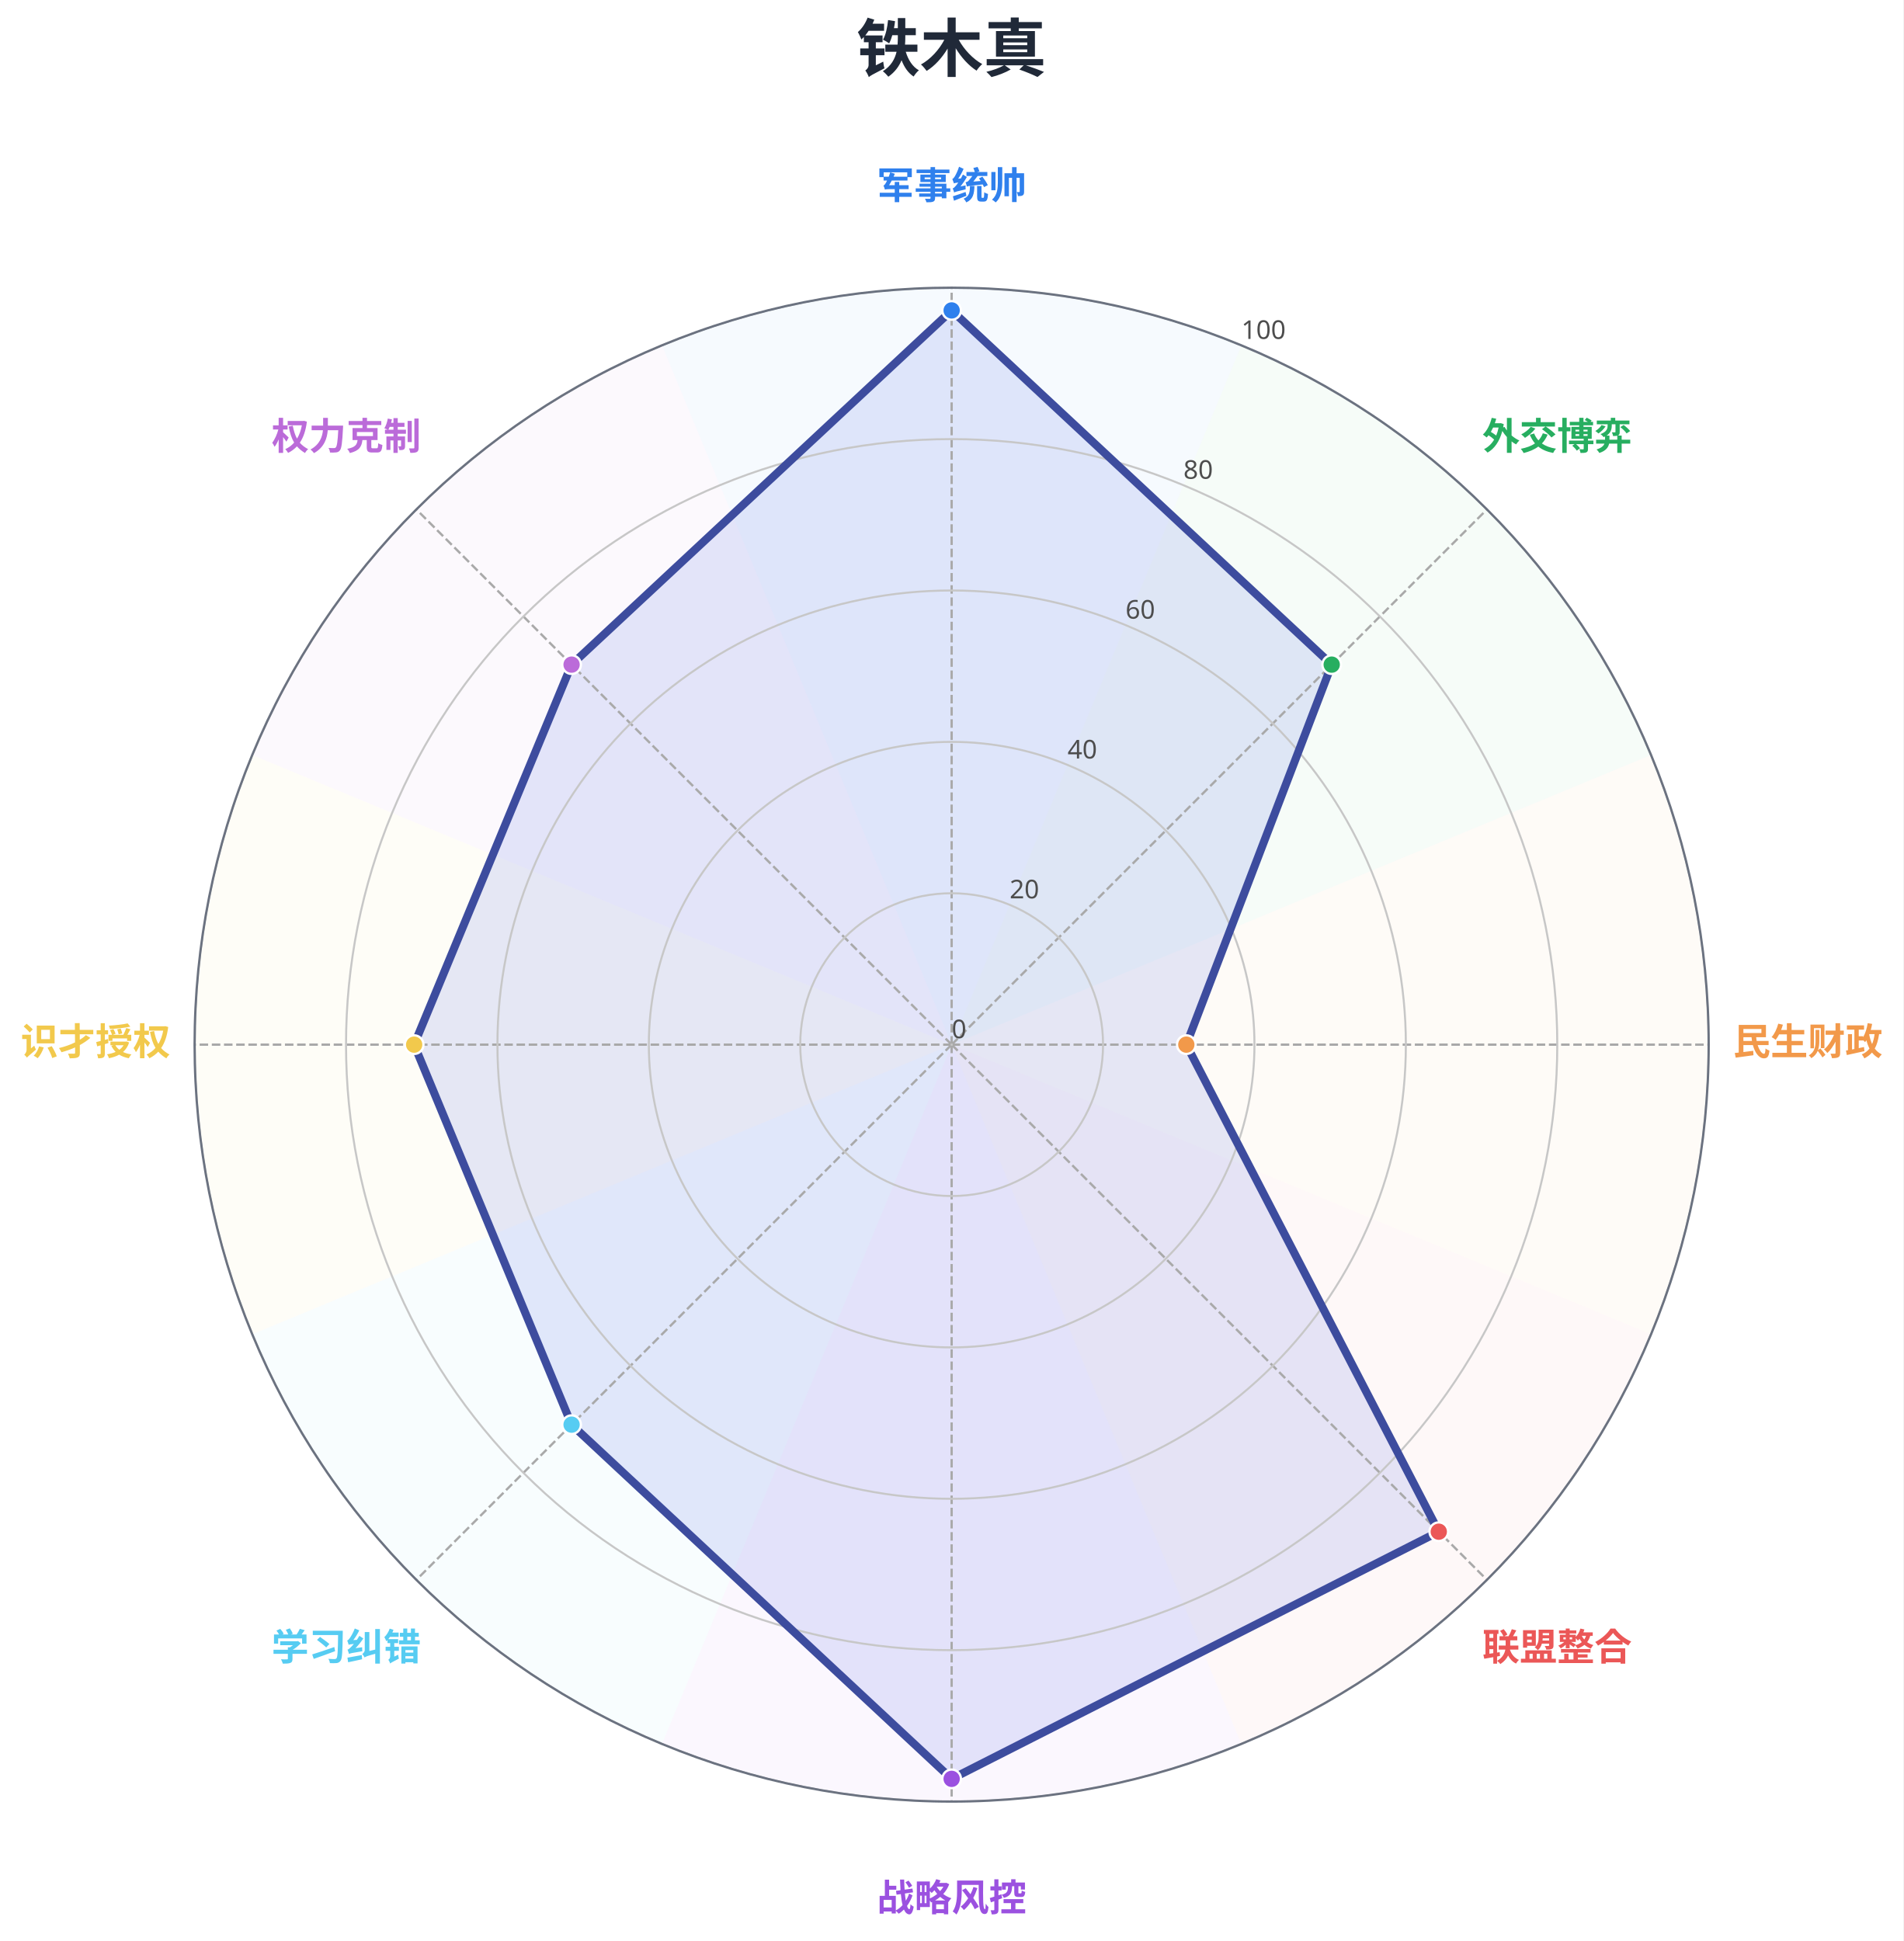
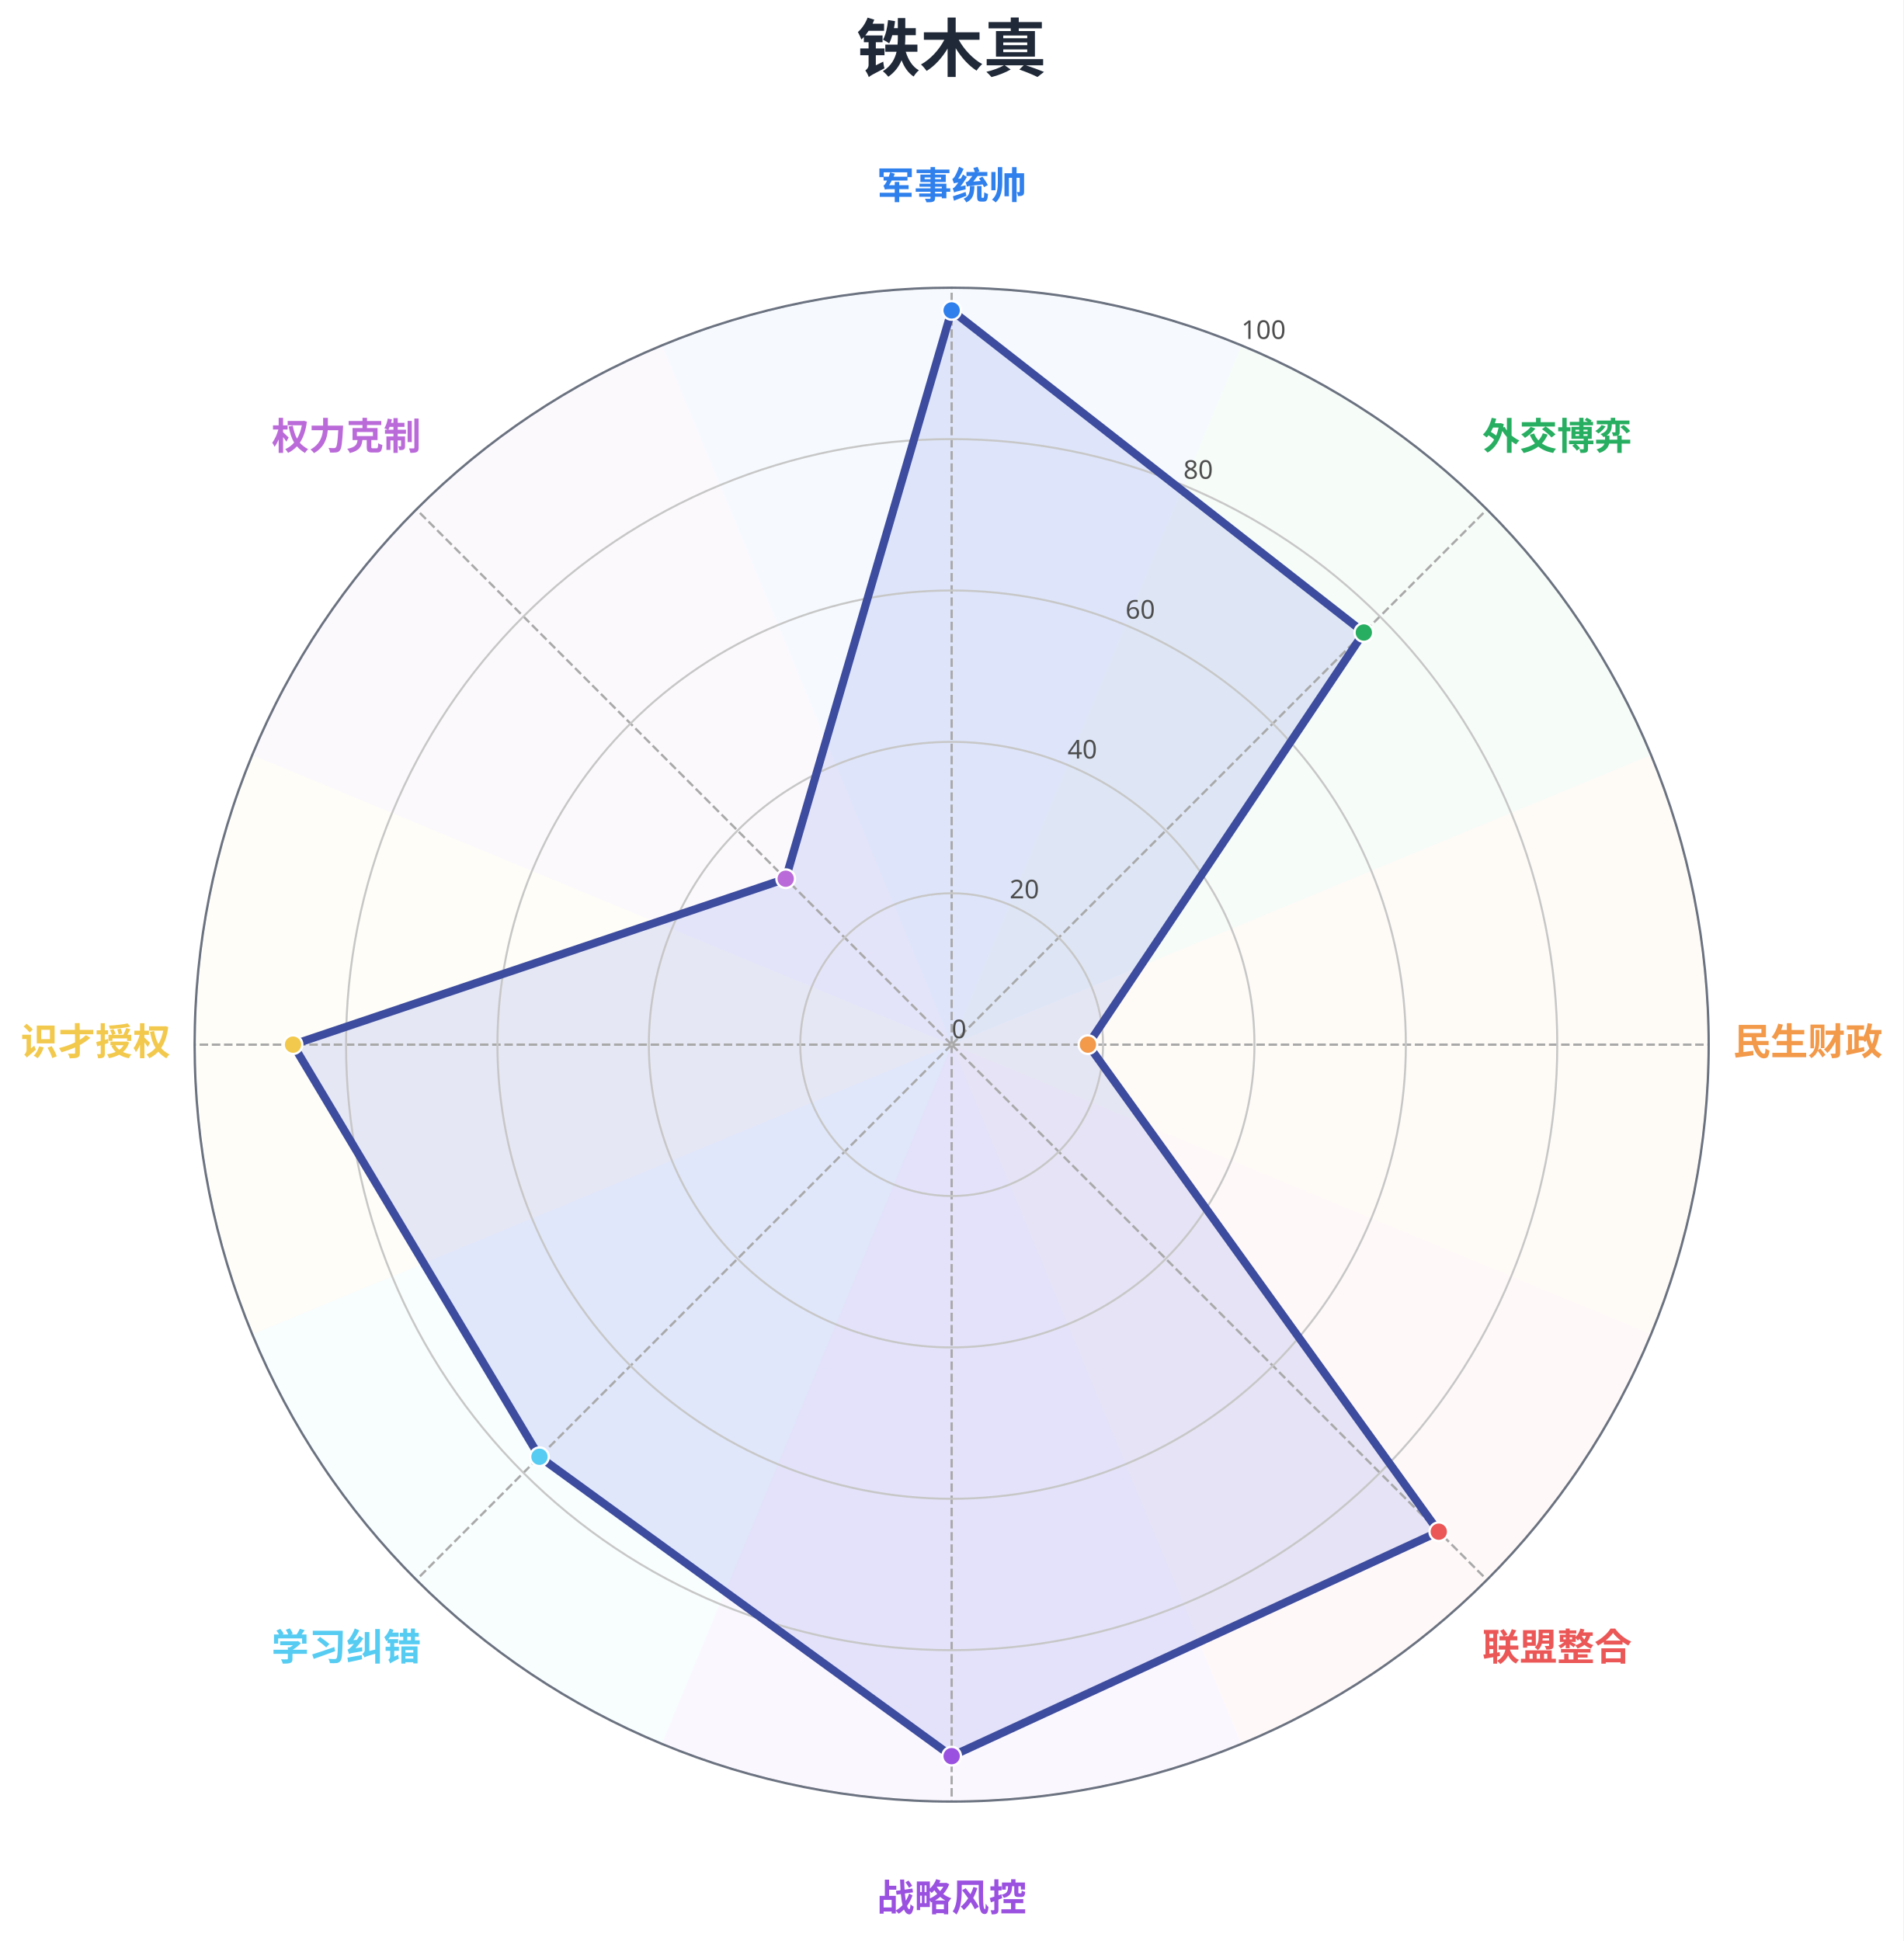
<svg xmlns="http://www.w3.org/2000/svg" xmlns:xlink="http://www.w3.org/1999/xlink" width="662.08pt" height="675.29pt" viewBox="0 0 662.08 675.29" version="1.1">
  <defs>
    <style type="text/css">*{stroke-linejoin: round; stroke-linecap: butt}</style>
  </defs>
  <g id="figure_1">
    <g id="patch_1">
      <path d="M 0 675.29 L 662.08 675.29 L 662.08 -0 L 0 -0 z " style="fill: #ffffff" />
    </g>
    <g id="axes_1">
      <g id="patch_2">
        <path d="M 594.38 363.438 C 594.38 328.857 587.568 294.611 574.334 262.662 C 561.101 230.713 541.702 201.681 517.25 177.229 C 492.797 152.776 463.765 133.377 431.816 120.144 C 399.867 106.91 365.621 100.098 331.04 100.098 C 296.459 100.098 262.213 106.91 230.264 120.144 C 198.315 133.377 169.283 152.776 144.831 177.229 C 120.378 201.681 100.979 230.713 87.746 262.662 C 74.512 294.611 67.7 328.857 67.7 363.438 C 67.7 398.02 74.512 432.265 87.746 464.214 C 100.979 496.163 120.378 525.195 144.831 549.648 C 169.283 574.1 198.315 593.499 230.264 606.732 C 262.213 619.966 296.459 626.778 331.04 626.778 C 365.621 626.778 399.867 619.966 431.816 606.732 C 463.765 593.499 492.797 574.1 517.25 549.648 C 541.702 525.195 561.101 496.163 574.334 464.214 C 587.568 432.265 594.38 398.02 594.38 363.438 M 331.04 363.438 C 331.04 363.438 331.04 363.438 331.04 363.438 C 331.04 363.438 331.04 363.438 331.04 363.438 C 331.04 363.438 331.04 363.438 331.04 363.438 C 331.04 363.438 331.04 363.438 331.04 363.438 C 331.04 363.438 331.04 363.438 331.04 363.438 C 331.04 363.438 331.04 363.438 331.04 363.438 C 331.04 363.438 331.04 363.438 331.04 363.438 C 331.04 363.438 331.04 363.438 331.04 363.438 C 331.04 363.438 331.04 363.438 331.04 363.438 C 331.04 363.438 331.04 363.438 331.04 363.438 C 331.04 363.438 331.04 363.438 331.04 363.438 C 331.04 363.438 331.04 363.438 331.04 363.438 C 331.04 363.438 331.04 363.438 331.04 363.438 C 331.04 363.438 331.04 363.438 331.04 363.438 C 331.04 363.438 331.04 363.438 331.04 363.438 C 331.04 363.438 331.04 363.438 331.04 363.438 z " style="fill: #ffffff" />
      </g>
      <g id="patch_3">
-         <path d="M 331.04 363.438 C 331.04 363.438 331.04 363.438 331.04 363.438 C 331.04 363.438 331.04 363.438 331.04 363.438 L 431.816 120.144 C 399.867 106.91 365.621 100.098 331.04 100.098 C 296.459 100.098 262.213 106.91 230.264 120.144 z " clip-path="url(#pd6e183de80)" style="fill: #2f80ed; opacity: 0.045" />
+         <path d="M 331.04 363.438 C 331.04 363.438 331.04 363.438 331.04 363.438 C 331.04 363.438 331.04 363.438 331.04 363.438 L 431.816 120.144 C 399.867 106.91 365.621 100.098 331.04 100.098 C 296.459 100.098 262.213 106.91 230.264 120.144 z " clip-path="url(#p77a7018067)" style="fill: #2f80ed; opacity: 0.045" />
      </g>
      <g id="patch_4">
-         <path d="M 331.04 363.438 C 331.04 363.438 331.04 363.438 331.04 363.438 C 331.04 363.438 331.04 363.438 331.04 363.438 L 574.334 262.662 C 561.101 230.713 541.702 201.681 517.25 177.229 C 492.797 152.776 463.765 133.377 431.816 120.144 z " clip-path="url(#pd6e183de80)" style="fill: #27ae60; opacity: 0.045" />
+         <path d="M 331.04 363.438 C 331.04 363.438 331.04 363.438 331.04 363.438 C 331.04 363.438 331.04 363.438 331.04 363.438 L 574.334 262.662 C 561.101 230.713 541.702 201.681 517.25 177.229 C 492.797 152.776 463.765 133.377 431.816 120.144 z " clip-path="url(#p77a7018067)" style="fill: #27ae60; opacity: 0.045" />
      </g>
      <g id="patch_5">
-         <path d="M 331.04 363.438 C 331.04 363.438 331.04 363.438 331.04 363.438 C 331.04 363.438 331.04 363.438 331.04 363.438 L 574.334 464.214 C 587.568 432.265 594.38 398.02 594.38 363.438 C 594.38 328.857 587.568 294.611 574.334 262.662 z " clip-path="url(#pd6e183de80)" style="fill: #f2994a; opacity: 0.045" />
+         <path d="M 331.04 363.438 C 331.04 363.438 331.04 363.438 331.04 363.438 C 331.04 363.438 331.04 363.438 331.04 363.438 L 574.334 464.214 C 587.568 432.265 594.38 398.02 594.38 363.438 C 594.38 328.857 587.568 294.611 574.334 262.662 z " clip-path="url(#p77a7018067)" style="fill: #f2994a; opacity: 0.045" />
      </g>
      <g id="patch_6">
-         <path d="M 331.04 363.438 C 331.04 363.438 331.04 363.438 331.04 363.438 C 331.04 363.438 331.04 363.438 331.04 363.438 L 431.816 606.732 C 463.765 593.499 492.797 574.1 517.25 549.648 C 541.702 525.195 561.101 496.163 574.334 464.214 z " clip-path="url(#pd6e183de80)" style="fill: #eb5757; opacity: 0.045" />
+         <path d="M 331.04 363.438 C 331.04 363.438 331.04 363.438 331.04 363.438 C 331.04 363.438 331.04 363.438 331.04 363.438 L 431.816 606.732 C 463.765 593.499 492.797 574.1 517.25 549.648 C 541.702 525.195 561.101 496.163 574.334 464.214 z " clip-path="url(#p77a7018067)" style="fill: #eb5757; opacity: 0.045" />
      </g>
      <g id="patch_7">
-         <path d="M 331.04 363.438 C 331.04 363.438 331.04 363.438 331.04 363.438 C 331.04 363.438 331.04 363.438 331.04 363.438 L 230.264 606.732 C 262.213 619.966 296.459 626.778 331.04 626.778 C 365.621 626.778 399.867 619.966 431.816 606.732 z " clip-path="url(#pd6e183de80)" style="fill: #9b51e0; opacity: 0.045" />
+         <path d="M 331.04 363.438 C 331.04 363.438 331.04 363.438 331.04 363.438 C 331.04 363.438 331.04 363.438 331.04 363.438 L 230.264 606.732 C 262.213 619.966 296.459 626.778 331.04 626.778 C 365.621 626.778 399.867 619.966 431.816 606.732 z " clip-path="url(#p77a7018067)" style="fill: #9b51e0; opacity: 0.045" />
      </g>
      <g id="patch_8">
-         <path d="M 331.04 363.438 C 331.04 363.438 331.04 363.438 331.04 363.438 C 331.04 363.438 331.04 363.438 331.04 363.438 L 87.746 464.214 C 100.979 496.163 120.378 525.195 144.831 549.648 C 169.283 574.1 198.315 593.499 230.264 606.732 z " clip-path="url(#pd6e183de80)" style="fill: #56ccf2; opacity: 0.045" />
+         <path d="M 331.04 363.438 C 331.04 363.438 331.04 363.438 331.04 363.438 C 331.04 363.438 331.04 363.438 331.04 363.438 L 87.746 464.214 C 100.979 496.163 120.378 525.195 144.831 549.648 C 169.283 574.1 198.315 593.499 230.264 606.732 z " clip-path="url(#p77a7018067)" style="fill: #56ccf2; opacity: 0.045" />
      </g>
      <g id="patch_9">
-         <path d="M 331.04 363.438 C 331.04 363.438 331.04 363.438 331.04 363.438 C 331.04 363.438 331.04 363.438 331.04 363.438 L 87.746 262.662 C 74.512 294.611 67.7 328.857 67.7 363.438 C 67.7 398.02 74.512 432.265 87.746 464.214 z " clip-path="url(#pd6e183de80)" style="fill: #f2c94c; opacity: 0.045" />
+         <path d="M 331.04 363.438 C 331.04 363.438 331.04 363.438 331.04 363.438 C 331.04 363.438 331.04 363.438 331.04 363.438 L 87.746 262.662 C 74.512 294.611 67.7 328.857 67.7 363.438 C 67.7 398.02 74.512 432.265 87.746 464.214 z " clip-path="url(#p77a7018067)" style="fill: #f2c94c; opacity: 0.045" />
      </g>
      <g id="patch_10">
-         <path d="M 331.04 363.438 C 331.04 363.438 331.04 363.438 331.04 363.438 C 331.04 363.438 331.04 363.438 331.04 363.438 L 230.264 120.144 C 198.315 133.377 169.283 152.776 144.831 177.229 C 120.378 201.681 100.979 230.713 87.746 262.662 z " clip-path="url(#pd6e183de80)" style="fill: #bb6bd9; opacity: 0.045" />
+         <path d="M 331.04 363.438 C 331.04 363.438 331.04 363.438 331.04 363.438 C 331.04 363.438 331.04 363.438 331.04 363.438 L 230.264 120.144 C 198.315 133.377 169.283 152.776 144.831 177.229 C 120.378 201.681 100.979 230.713 87.746 262.662 z " clip-path="url(#p77a7018067)" style="fill: #bb6bd9; opacity: 0.045" />
      </g>
      <g id="patch_11">
-         <path d="M 331.04 107.998 L 463.249 231.229 L 412.675 363.438 L 500.491 532.889 L 331.04 618.878 L 198.831 495.647 L 144.069 363.438 L 198.831 231.229 z " clip-path="url(#pd6e183de80)" style="fill: #5e72e4; opacity: 0.16; stroke: #5e72e4; stroke-linejoin: miter" />
+         <path d="M 331.04 107.998 L 474.421 220.057 L 378.441 363.438 L 500.491 532.889 L 331.04 610.978 L 187.659 506.819 L 101.934 363.438 L 273.315 305.713 z " clip-path="url(#p77a7018067)" style="fill: #5e72e4; opacity: 0.16; stroke: #5e72e4; stroke-linejoin: miter" />
      </g>
      <g id="matplotlib.axis_1">
        <g id="xtick_1">
          <g id="line2d_1">
-             <path d="M 331.04 363.438 L 331.04 100.098 " clip-path="url(#pd6e183de80)" style="fill: none; stroke-dasharray: 2.96,1.28; stroke-dashoffset: 0; stroke: #a9a9a9; stroke-width: 0.8" />
+             <path d="M 331.04 363.438 L 331.04 100.098 " clip-path="url(#p77a7018067)" style="fill: none; stroke-dasharray: 2.96,1.28; stroke-dashoffset: 0; stroke: #a9a9a9; stroke-width: 0.8" />
          </g>
          <g id="text_1">
            <text style="font-weight: 600; font-size: 13px; font-family: 'Microsoft YaHei'; text-anchor: middle; fill: #2f80ed" x="331.04" y="69.178" transform="rotate(-0 331.04 69.17812)">军事统帅</text>
          </g>
        </g>
        <g id="xtick_2">
          <g id="line2d_2">
-             <path d="M 331.04 363.438 L 517.25 177.229 " clip-path="url(#pd6e183de80)" style="fill: none; stroke-dasharray: 2.96,1.28; stroke-dashoffset: 0; stroke: #a9a9a9; stroke-width: 0.8" />
+             <path d="M 331.04 363.438 L 517.25 177.229 " clip-path="url(#p77a7018067)" style="fill: none; stroke-dasharray: 2.96,1.28; stroke-dashoffset: 0; stroke: #a9a9a9; stroke-width: 0.8" />
          </g>
          <g id="text_2">
            <text style="font-weight: 600; font-size: 13px; font-family: 'Microsoft YaHei'; text-anchor: middle; fill: #27ae60" x="541.645" y="156.413" transform="rotate(-0 541.6447 156.4134)">外交博弈</text>
          </g>
        </g>
        <g id="xtick_3">
          <g id="line2d_3">
-             <path d="M 331.04 363.438 L 594.38 363.438 " clip-path="url(#pd6e183de80)" style="fill: none; stroke-dasharray: 2.96,1.28; stroke-dashoffset: 0; stroke: #a9a9a9; stroke-width: 0.8" />
+             <path d="M 331.04 363.438 L 594.38 363.438 " clip-path="url(#p77a7018067)" style="fill: none; stroke-dasharray: 2.96,1.28; stroke-dashoffset: 0; stroke: #a9a9a9; stroke-width: 0.8" />
          </g>
          <g id="text_3">
            <text style="font-weight: 600; font-size: 13px; font-family: 'Microsoft YaHei'; text-anchor: middle; fill: #f2994a" x="628.88" y="367.018" transform="rotate(-0 628.88 367.0181)">民生财政</text>
          </g>
        </g>
        <g id="xtick_4">
          <g id="line2d_4">
-             <path d="M 331.04 363.438 L 517.25 549.648 " clip-path="url(#pd6e183de80)" style="fill: none; stroke-dasharray: 2.96,1.28; stroke-dashoffset: 0; stroke: #a9a9a9; stroke-width: 0.8" />
+             <path d="M 331.04 363.438 L 517.25 549.648 " clip-path="url(#p77a7018067)" style="fill: none; stroke-dasharray: 2.96,1.28; stroke-dashoffset: 0; stroke: #a9a9a9; stroke-width: 0.8" />
          </g>
          <g id="text_4">
            <text style="font-weight: 600; font-size: 13px; font-family: 'Microsoft YaHei'; text-anchor: middle; fill: #eb5757" x="541.645" y="577.623" transform="rotate(-0 541.6447 577.6228)">联盟整合</text>
          </g>
        </g>
        <g id="xtick_5">
          <g id="line2d_5">
-             <path d="M 331.04 363.438 L 331.04 626.778 " clip-path="url(#pd6e183de80)" style="fill: none; stroke-dasharray: 2.96,1.28; stroke-dashoffset: 0; stroke: #a9a9a9; stroke-width: 0.8" />
+             <path d="M 331.04 363.438 L 331.04 626.778 " clip-path="url(#p77a7018067)" style="fill: none; stroke-dasharray: 2.96,1.28; stroke-dashoffset: 0; stroke: #a9a9a9; stroke-width: 0.8" />
          </g>
          <g id="text_5">
            <text style="font-weight: 600; font-size: 13px; font-family: 'Microsoft YaHei'; text-anchor: middle; fill: #9b51e0" x="331.04" y="664.858" transform="rotate(-0 331.04 664.8581)">战略风控</text>
          </g>
        </g>
        <g id="xtick_6">
          <g id="line2d_6">
-             <path d="M 331.04 363.438 L 144.831 549.648 " clip-path="url(#pd6e183de80)" style="fill: none; stroke-dasharray: 2.96,1.28; stroke-dashoffset: 0; stroke: #a9a9a9; stroke-width: 0.8" />
+             <path d="M 331.04 363.438 L 144.831 549.648 " clip-path="url(#p77a7018067)" style="fill: none; stroke-dasharray: 2.96,1.28; stroke-dashoffset: 0; stroke: #a9a9a9; stroke-width: 0.8" />
          </g>
          <g id="text_6">
            <text style="font-weight: 600; font-size: 13px; font-family: 'Microsoft YaHei'; text-anchor: middle; fill: #56ccf2" x="120.435" y="577.623" transform="rotate(-0 120.4353 577.6228)">学习纠错</text>
          </g>
        </g>
        <g id="xtick_7">
          <g id="line2d_7">
-             <path d="M 331.04 363.438 L 67.7 363.438 " clip-path="url(#pd6e183de80)" style="fill: none; stroke-dasharray: 2.96,1.28; stroke-dashoffset: 0; stroke: #a9a9a9; stroke-width: 0.8" />
+             <path d="M 331.04 363.438 L 67.7 363.438 " clip-path="url(#p77a7018067)" style="fill: none; stroke-dasharray: 2.96,1.28; stroke-dashoffset: 0; stroke: #a9a9a9; stroke-width: 0.8" />
          </g>
          <g id="text_7">
            <text style="font-weight: 600; font-size: 13px; font-family: 'Microsoft YaHei'; text-anchor: middle; fill: #f2c94c" x="33.2" y="367.018" transform="rotate(-0 33.2 367.0181)">识才授权</text>
          </g>
        </g>
        <g id="xtick_8">
          <g id="line2d_8">
-             <path d="M 331.04 363.438 L 144.831 177.229 " clip-path="url(#pd6e183de80)" style="fill: none; stroke-dasharray: 2.96,1.28; stroke-dashoffset: 0; stroke: #a9a9a9; stroke-width: 0.8" />
+             <path d="M 331.04 363.438 L 144.831 177.229 " clip-path="url(#p77a7018067)" style="fill: none; stroke-dasharray: 2.96,1.28; stroke-dashoffset: 0; stroke: #a9a9a9; stroke-width: 0.8" />
          </g>
          <g id="text_8">
            <text style="font-weight: 600; font-size: 13px; font-family: 'Microsoft YaHei'; text-anchor: middle; fill: #bb6bd9" x="120.435" y="156.413" transform="rotate(-0 120.4353 156.4134)">权力克制</text>
          </g>
        </g>
      </g>
      <g id="matplotlib.axis_2">
        <g id="ytick_1">
          <g id="line2d_9">
-             <path d="M 331.04 363.438 C 331.04 363.438 331.04 363.438 331.04 363.438 C 331.04 363.438 331.04 363.438 331.04 363.438 C 331.04 363.438 331.04 363.438 331.04 363.438 C 331.04 363.438 331.04 363.438 331.04 363.438 C 331.04 363.438 331.04 363.438 331.04 363.438 C 331.04 363.438 331.04 363.438 331.04 363.438 C 331.04 363.438 331.04 363.438 331.04 363.438 C 331.04 363.438 331.04 363.438 331.04 363.438 C 331.04 363.438 331.04 363.438 331.04 363.438 C 331.04 363.438 331.04 363.438 331.04 363.438 C 331.04 363.438 331.04 363.438 331.04 363.438 C 331.04 363.438 331.04 363.438 331.04 363.438 C 331.04 363.438 331.04 363.438 331.04 363.438 C 331.04 363.438 331.04 363.438 331.04 363.438 C 331.04 363.438 331.04 363.438 331.04 363.438 C 331.04 363.438 331.04 363.438 331.04 363.438 " clip-path="url(#pd6e183de80)" style="fill: none; stroke: #c7c7c7; stroke-width: 0.7; stroke-linecap: square" />
+             <path d="M 331.04 363.438 C 331.04 363.438 331.04 363.438 331.04 363.438 C 331.04 363.438 331.04 363.438 331.04 363.438 C 331.04 363.438 331.04 363.438 331.04 363.438 C 331.04 363.438 331.04 363.438 331.04 363.438 C 331.04 363.438 331.04 363.438 331.04 363.438 C 331.04 363.438 331.04 363.438 331.04 363.438 C 331.04 363.438 331.04 363.438 331.04 363.438 C 331.04 363.438 331.04 363.438 331.04 363.438 C 331.04 363.438 331.04 363.438 331.04 363.438 C 331.04 363.438 331.04 363.438 331.04 363.438 C 331.04 363.438 331.04 363.438 331.04 363.438 C 331.04 363.438 331.04 363.438 331.04 363.438 C 331.04 363.438 331.04 363.438 331.04 363.438 C 331.04 363.438 331.04 363.438 331.04 363.438 C 331.04 363.438 331.04 363.438 331.04 363.438 C 331.04 363.438 331.04 363.438 331.04 363.438 " clip-path="url(#p77a7018067)" style="fill: none; stroke: #c7c7c7; stroke-width: 0.7; stroke-linecap: square" />
          </g>
          <g id="text_9">
            <text style="font-size: 9px; font-family: 'Microsoft YaHei'; text-anchor: start; fill: #4d4d4d" x="331.04" y="361.201" transform="rotate(-0 331.04 361.2007)">0</text>
          </g>
        </g>
        <g id="ytick_2">
          <g id="line2d_10">
-             <path d="M 331.04 310.77 C 337.956 310.77 344.805 312.132 351.195 314.779 C 357.585 317.426 363.391 321.306 368.282 326.196 C 373.172 331.087 377.052 336.893 379.699 343.283 C 382.346 349.673 383.708 356.522 383.708 363.438 C 383.708 370.354 382.346 377.203 379.699 383.593 C 377.052 389.983 373.172 395.789 368.282 400.68 C 363.391 405.571 357.585 409.45 351.195 412.097 C 344.805 414.744 337.956 416.106 331.04 416.106 C 324.124 416.106 317.275 414.744 310.885 412.097 C 304.495 409.45 298.689 405.571 293.798 400.68 C 288.908 395.789 285.028 389.983 282.381 383.593 C 279.734 377.203 278.372 370.354 278.372 363.438 C 278.372 356.522 279.734 349.673 282.381 343.283 C 285.028 336.893 288.908 331.087 293.798 326.196 C 298.689 321.306 304.495 317.426 310.885 314.779 C 317.275 312.132 324.124 310.77 331.04 310.77 " clip-path="url(#pd6e183de80)" style="fill: none; stroke: #c7c7c7; stroke-width: 0.7; stroke-linecap: square" />
+             <path d="M 331.04 310.77 C 337.956 310.77 344.805 312.132 351.195 314.779 C 357.585 317.426 363.391 321.306 368.282 326.196 C 373.172 331.087 377.052 336.893 379.699 343.283 C 382.346 349.673 383.708 356.522 383.708 363.438 C 383.708 370.354 382.346 377.203 379.699 383.593 C 377.052 389.983 373.172 395.789 368.282 400.68 C 363.391 405.571 357.585 409.45 351.195 412.097 C 344.805 414.744 337.956 416.106 331.04 416.106 C 324.124 416.106 317.275 414.744 310.885 412.097 C 304.495 409.45 298.689 405.571 293.798 400.68 C 288.908 395.789 285.028 389.983 282.381 383.593 C 279.734 377.203 278.372 370.354 278.372 363.438 C 278.372 356.522 279.734 349.673 282.381 343.283 C 285.028 336.893 288.908 331.087 293.798 326.196 C 298.689 321.306 304.495 317.426 310.885 314.779 C 317.275 312.132 324.124 310.77 331.04 310.77 " clip-path="url(#p77a7018067)" style="fill: none; stroke: #c7c7c7; stroke-width: 0.7; stroke-linecap: square" />
          </g>
          <g id="text_10">
            <text style="font-size: 9px; font-family: 'Microsoft YaHei'; text-anchor: start; fill: #4d4d4d" x="351.195" y="312.542" transform="rotate(-0 351.1952 312.5418)">20</text>
          </g>
        </g>
        <g id="ytick_3">
          <g id="line2d_11">
-             <path d="M 331.04 258.102 C 344.873 258.102 358.571 260.827 371.35 266.12 C 384.13 271.414 395.743 279.173 405.524 288.954 C 415.305 298.735 423.064 310.348 428.358 323.128 C 433.651 335.907 436.376 349.605 436.376 363.438 C 436.376 377.271 433.651 390.969 428.358 403.748 C 423.064 416.528 415.305 428.141 405.524 437.922 C 395.743 447.703 384.13 455.462 371.35 460.756 C 358.571 466.049 344.873 468.774 331.04 468.774 C 317.207 468.774 303.509 466.049 290.73 460.756 C 277.95 455.462 266.337 447.703 256.556 437.922 C 246.775 428.141 239.016 416.528 233.722 403.748 C 228.429 390.969 225.704 377.271 225.704 363.438 C 225.704 349.605 228.429 335.907 233.722 323.128 C 239.016 310.348 246.775 298.735 256.556 288.954 C 266.337 279.173 277.95 271.414 290.73 266.12 C 303.509 260.827 317.207 258.102 331.04 258.102 " clip-path="url(#pd6e183de80)" style="fill: none; stroke: #c7c7c7; stroke-width: 0.7; stroke-linecap: square" />
+             <path d="M 331.04 258.102 C 344.873 258.102 358.571 260.827 371.35 266.12 C 384.13 271.414 395.743 279.173 405.524 288.954 C 415.305 298.735 423.064 310.348 428.358 323.128 C 433.651 335.907 436.376 349.605 436.376 363.438 C 436.376 377.271 433.651 390.969 428.358 403.748 C 423.064 416.528 415.305 428.141 405.524 437.922 C 395.743 447.703 384.13 455.462 371.35 460.756 C 358.571 466.049 344.873 468.774 331.04 468.774 C 317.207 468.774 303.509 466.049 290.73 460.756 C 277.95 455.462 266.337 447.703 256.556 437.922 C 246.775 428.141 239.016 416.528 233.722 403.748 C 228.429 390.969 225.704 377.271 225.704 363.438 C 225.704 349.605 228.429 335.907 233.722 323.128 C 239.016 310.348 246.775 298.735 256.556 288.954 C 266.337 279.173 277.95 271.414 290.73 266.12 C 303.509 260.827 317.207 258.102 331.04 258.102 " clip-path="url(#p77a7018067)" style="fill: none; stroke: #c7c7c7; stroke-width: 0.7; stroke-linecap: square" />
          </g>
          <g id="text_11">
            <text style="font-size: 9px; font-family: 'Microsoft YaHei'; text-anchor: start; fill: #4d4d4d" x="371.35" y="263.883" transform="rotate(-0 371.3503 263.8829)">40</text>
          </g>
        </g>
        <g id="ytick_4">
          <g id="line2d_12">
-             <path d="M 331.04 205.434 C 351.789 205.434 372.336 209.521 391.506 217.461 C 410.675 225.402 428.094 237.041 442.766 251.712 C 457.437 266.384 469.076 283.803 477.017 302.973 C 484.957 322.142 489.044 342.689 489.044 363.438 C 489.044 384.187 484.957 404.734 477.017 423.904 C 469.076 443.073 457.437 460.492 442.766 475.164 C 428.094 489.835 410.675 501.474 391.506 509.415 C 372.336 517.355 351.789 521.442 331.04 521.442 C 310.291 521.442 289.744 517.355 270.574 509.415 C 251.405 501.474 233.986 489.835 219.314 475.164 C 204.643 460.492 193.004 443.073 185.063 423.904 C 177.123 404.734 173.036 384.187 173.036 363.438 C 173.036 342.689 177.123 322.142 185.063 302.973 C 193.004 283.803 204.643 266.384 219.314 251.712 C 233.986 237.041 251.405 225.402 270.574 217.461 C 289.744 209.521 310.291 205.434 331.04 205.434 " clip-path="url(#pd6e183de80)" style="fill: none; stroke: #c7c7c7; stroke-width: 0.7; stroke-linecap: square" />
+             <path d="M 331.04 205.434 C 351.789 205.434 372.336 209.521 391.506 217.461 C 410.675 225.402 428.094 237.041 442.766 251.712 C 457.437 266.384 469.076 283.803 477.017 302.973 C 484.957 322.142 489.044 342.689 489.044 363.438 C 489.044 384.187 484.957 404.734 477.017 423.904 C 469.076 443.073 457.437 460.492 442.766 475.164 C 428.094 489.835 410.675 501.474 391.506 509.415 C 372.336 517.355 351.789 521.442 331.04 521.442 C 310.291 521.442 289.744 517.355 270.574 509.415 C 251.405 501.474 233.986 489.835 219.314 475.164 C 204.643 460.492 193.004 443.073 185.063 423.904 C 177.123 404.734 173.036 384.187 173.036 363.438 C 173.036 342.689 177.123 322.142 185.063 302.973 C 193.004 283.803 204.643 266.384 219.314 251.712 C 233.986 237.041 251.405 225.402 270.574 217.461 C 289.744 209.521 310.291 205.434 331.04 205.434 " clip-path="url(#p77a7018067)" style="fill: none; stroke: #c7c7c7; stroke-width: 0.7; stroke-linecap: square" />
          </g>
          <g id="text_12">
            <text style="font-size: 9px; font-family: 'Microsoft YaHei'; text-anchor: start; fill: #4d4d4d" x="391.506" y="215.224" transform="rotate(-0 391.5055 215.224)">60</text>
          </g>
        </g>
        <g id="ytick_5">
          <g id="line2d_13">
-             <path d="M 331.04 152.766 C 358.705 152.766 386.101 158.215 411.661 168.802 C 437.22 179.39 460.445 194.908 480.008 214.47 C 499.57 234.033 515.089 257.258 525.676 282.817 C 536.263 308.377 541.712 335.773 541.712 363.438 C 541.712 391.103 536.263 418.499 525.676 444.059 C 515.089 469.618 499.57 492.843 480.008 512.406 C 460.445 531.968 437.22 547.487 411.661 558.074 C 386.101 568.661 358.705 574.11 331.04 574.11 C 303.375 574.11 275.979 568.661 250.419 558.074 C 224.86 547.487 201.635 531.968 182.072 512.406 C 162.51 492.843 146.991 469.618 136.404 444.059 C 125.817 418.499 120.368 391.103 120.368 363.438 C 120.368 335.773 125.817 308.377 136.404 282.817 C 146.991 257.258 162.51 234.033 182.072 214.47 C 201.635 194.908 224.86 179.39 250.419 168.802 C 275.979 158.215 303.375 152.766 331.04 152.766 " clip-path="url(#pd6e183de80)" style="fill: none; stroke: #c7c7c7; stroke-width: 0.7; stroke-linecap: square" />
+             <path d="M 331.04 152.766 C 358.705 152.766 386.101 158.215 411.661 168.802 C 437.22 179.39 460.445 194.908 480.008 214.47 C 499.57 234.033 515.089 257.258 525.676 282.817 C 536.263 308.377 541.712 335.773 541.712 363.438 C 541.712 391.103 536.263 418.499 525.676 444.059 C 515.089 469.618 499.57 492.843 480.008 512.406 C 460.445 531.968 437.22 547.487 411.661 558.074 C 386.101 568.661 358.705 574.11 331.04 574.11 C 303.375 574.11 275.979 568.661 250.419 558.074 C 224.86 547.487 201.635 531.968 182.072 512.406 C 162.51 492.843 146.991 469.618 136.404 444.059 C 125.817 418.499 120.368 391.103 120.368 363.438 C 120.368 335.773 125.817 308.377 136.404 282.817 C 146.991 257.258 162.51 234.033 182.072 214.47 C 201.635 194.908 224.86 179.39 250.419 168.802 C 275.979 158.215 303.375 152.766 331.04 152.766 " clip-path="url(#p77a7018067)" style="fill: none; stroke: #c7c7c7; stroke-width: 0.7; stroke-linecap: square" />
          </g>
          <g id="text_13">
            <text style="font-size: 9px; font-family: 'Microsoft YaHei'; text-anchor: start; fill: #4d4d4d" x="411.661" y="166.565" transform="rotate(-0 411.6607 166.5652)">80</text>
          </g>
        </g>
        <g id="ytick_6">
          <g id="line2d_14">
-             <path d="M 331.04 100.098 C 365.621 100.098 399.867 106.91 431.816 120.144 C 463.765 133.377 492.797 152.776 517.25 177.229 C 541.702 201.681 561.101 230.713 574.334 262.662 C 587.568 294.611 594.38 328.857 594.38 363.438 C 594.38 398.02 587.568 432.265 574.334 464.214 C 561.101 496.163 541.702 525.195 517.25 549.648 C 492.797 574.1 463.765 593.499 431.816 606.732 C 399.867 619.966 365.621 626.778 331.04 626.778 C 296.459 626.778 262.213 619.966 230.264 606.732 C 198.315 593.499 169.283 574.1 144.831 549.648 C 120.378 525.195 100.979 496.163 87.746 464.214 C 74.512 432.265 67.7 398.02 67.7 363.438 C 67.7 328.857 74.512 294.611 87.746 262.662 C 100.979 230.713 120.378 201.681 144.831 177.229 C 169.283 152.776 198.315 133.377 230.264 120.144 C 262.213 106.91 296.459 100.098 331.04 100.098 " clip-path="url(#pd6e183de80)" style="fill: none; stroke: #c7c7c7; stroke-width: 0.7; stroke-linecap: square" />
+             <path d="M 331.04 100.098 C 365.621 100.098 399.867 106.91 431.816 120.144 C 463.765 133.377 492.797 152.776 517.25 177.229 C 541.702 201.681 561.101 230.713 574.334 262.662 C 587.568 294.611 594.38 328.857 594.38 363.438 C 594.38 398.02 587.568 432.265 574.334 464.214 C 561.101 496.163 541.702 525.195 517.25 549.648 C 492.797 574.1 463.765 593.499 431.816 606.732 C 399.867 619.966 365.621 626.778 331.04 626.778 C 296.459 626.778 262.213 619.966 230.264 606.732 C 198.315 593.499 169.283 574.1 144.831 549.648 C 120.378 525.195 100.979 496.163 87.746 464.214 C 74.512 432.265 67.7 398.02 67.7 363.438 C 67.7 328.857 74.512 294.611 87.746 262.662 C 100.979 230.713 120.378 201.681 144.831 177.229 C 169.283 152.776 198.315 133.377 230.264 120.144 C 262.213 106.91 296.459 100.098 331.04 100.098 " clip-path="url(#p77a7018067)" style="fill: none; stroke: #c7c7c7; stroke-width: 0.7; stroke-linecap: square" />
          </g>
          <g id="text_14">
            <text style="font-size: 9px; font-family: 'Microsoft YaHei'; text-anchor: start; fill: #4d4d4d" x="431.816" y="117.906" transform="rotate(-0 431.8159 117.9063)">100</text>
          </g>
        </g>
      </g>
      <g id="line2d_15">
-         <path d="M 331.04 107.998 L 463.249 231.229 L 412.675 363.438 L 500.491 532.889 L 331.04 618.878 L 198.831 495.647 L 144.069 363.438 L 198.831 231.229 L 331.04 107.998 " clip-path="url(#pd6e183de80)" style="fill: none; stroke: #3d4c9e; stroke-width: 2.8; stroke-linecap: square" />
+         <path d="M 331.04 107.998 L 474.421 220.057 L 378.441 363.438 L 500.491 532.889 L 331.04 610.978 L 187.659 506.819 L 101.934 363.438 L 273.315 305.713 L 331.04 107.998 " clip-path="url(#p77a7018067)" style="fill: none; stroke: #3d4c9e; stroke-width: 2.8; stroke-linecap: square" />
        <defs>
-           <path id="m5c60527bec" d="M 0 2.75 C 0.729 2.75 1.429 2.46 1.945 1.945 C 2.46 1.429 2.75 0.729 2.75 0 C 2.75 -0.729 2.46 -1.429 1.945 -1.945 C 1.429 -2.46 0.729 -2.75 0 -2.75 C -0.729 -2.75 -1.429 -2.46 -1.945 -1.945 C -2.46 -1.429 -2.75 -0.729 -2.75 0 C -2.75 0.729 -2.46 1.429 -1.945 1.945 C -1.429 2.46 -0.729 2.75 0 2.75 z " style="stroke: #3d4c9e" />
+           <path id="m613dd68695" d="M 0 2.75 C 0.729 2.75 1.429 2.46 1.945 1.945 C 2.46 1.429 2.75 0.729 2.75 0 C 2.75 -0.729 2.46 -1.429 1.945 -1.945 C 1.429 -2.46 0.729 -2.75 0 -2.75 C -0.729 -2.75 -1.429 -2.46 -1.945 -1.945 C -2.46 -1.429 -2.75 -0.729 -2.75 0 C -2.75 0.729 -2.46 1.429 -1.945 1.945 C -1.429 2.46 -0.729 2.75 0 2.75 z " style="stroke: #3d4c9e" />
        </defs>
-         <g clip-path="url(#pd6e183de80)">
-           <use xlink:href="#m5c60527bec" x="331.04" y="107.998" style="fill: #3d4c9e; stroke: #3d4c9e" />
-           <use xlink:href="#m5c60527bec" x="463.249" y="231.229" style="fill: #3d4c9e; stroke: #3d4c9e" />
-           <use xlink:href="#m5c60527bec" x="412.675" y="363.438" style="fill: #3d4c9e; stroke: #3d4c9e" />
-           <use xlink:href="#m5c60527bec" x="500.491" y="532.889" style="fill: #3d4c9e; stroke: #3d4c9e" />
-           <use xlink:href="#m5c60527bec" x="331.04" y="618.878" style="fill: #3d4c9e; stroke: #3d4c9e" />
-           <use xlink:href="#m5c60527bec" x="198.831" y="495.647" style="fill: #3d4c9e; stroke: #3d4c9e" />
-           <use xlink:href="#m5c60527bec" x="144.069" y="363.438" style="fill: #3d4c9e; stroke: #3d4c9e" />
-           <use xlink:href="#m5c60527bec" x="198.831" y="231.229" style="fill: #3d4c9e; stroke: #3d4c9e" />
-           <use xlink:href="#m5c60527bec" x="331.04" y="107.998" style="fill: #3d4c9e; stroke: #3d4c9e" />
+         <g clip-path="url(#p77a7018067)">
+           <use xlink:href="#m613dd68695" x="331.04" y="107.998" style="fill: #3d4c9e; stroke: #3d4c9e" />
+           <use xlink:href="#m613dd68695" x="474.421" y="220.057" style="fill: #3d4c9e; stroke: #3d4c9e" />
+           <use xlink:href="#m613dd68695" x="378.441" y="363.438" style="fill: #3d4c9e; stroke: #3d4c9e" />
+           <use xlink:href="#m613dd68695" x="500.491" y="532.889" style="fill: #3d4c9e; stroke: #3d4c9e" />
+           <use xlink:href="#m613dd68695" x="331.04" y="610.978" style="fill: #3d4c9e; stroke: #3d4c9e" />
+           <use xlink:href="#m613dd68695" x="187.659" y="506.819" style="fill: #3d4c9e; stroke: #3d4c9e" />
+           <use xlink:href="#m613dd68695" x="101.934" y="363.438" style="fill: #3d4c9e; stroke: #3d4c9e" />
+           <use xlink:href="#m613dd68695" x="273.315" y="305.713" style="fill: #3d4c9e; stroke: #3d4c9e" />
+           <use xlink:href="#m613dd68695" x="331.04" y="107.998" style="fill: #3d4c9e; stroke: #3d4c9e" />
        </g>
      </g>
      <g id="patch_12">
        <path d="M 331.04 100.098 C 296.459 100.098 262.213 106.91 230.264 120.144 C 198.315 133.377 169.283 152.776 144.831 177.229 C 120.378 201.681 100.979 230.713 87.746 262.662 C 74.512 294.611 67.7 328.857 67.7 363.438 C 67.7 398.02 74.512 432.265 87.746 464.214 C 100.979 496.163 120.378 525.195 144.831 549.648 C 169.283 574.1 198.315 593.499 230.264 606.732 C 262.213 619.966 296.459 626.778 331.04 626.778 C 365.621 626.778 399.867 619.966 431.816 606.732 C 463.765 593.499 492.797 574.1 517.25 549.648 C 541.702 525.195 561.101 496.163 574.334 464.214 C 587.568 432.265 594.38 398.02 594.38 363.438 C 594.38 328.857 587.568 294.611 574.334 262.662 C 561.101 230.713 541.702 201.681 517.25 177.229 C 492.797 152.776 463.765 133.377 431.816 120.144 C 399.867 106.91 365.621 100.098 331.04 100.098 " style="fill: none; stroke: #6b7280; stroke-width: 0.8; stroke-linejoin: miter; stroke-linecap: square" />
      </g>
      <g id="text_15">
        <text style="font-weight: 700; font-size: 22px; font-family: 'Microsoft YaHei'; text-anchor: middle; fill: #202938" x="331.04" y="24.786" transform="rotate(-0 331.04 24.78625)">铁木真</text>
      </g>
      <g id="PathCollection_1">
        <defs>
-           <path id="C0_0_d7367144cf" d="M 0 3.24 C 0.859 3.24 1.684 2.899 2.291 2.291 C 2.899 1.684 3.24 0.859 3.24 -0 C 3.24 -0.859 2.899 -1.684 2.291 -2.291 C 1.684 -2.899 0.859 -3.24 0 -3.24 C -0.859 -3.24 -1.684 -2.899 -2.291 -2.291 C -2.899 -1.684 -3.24 -0.859 -3.24 0 C -3.24 0.859 -2.899 1.684 -2.291 2.291 C -1.684 2.899 -0.859 3.24 0 3.24 z " />
+           <path id="C0_0_85c10411fe" d="M 0 3.24 C 0.859 3.24 1.684 2.899 2.291 2.291 C 2.899 1.684 3.24 0.859 3.24 -0 C 3.24 -0.859 2.899 -1.684 2.291 -2.291 C 1.684 -2.899 0.859 -3.24 0 -3.24 C -0.859 -3.24 -1.684 -2.899 -2.291 -2.291 C -2.899 -1.684 -3.24 -0.859 -3.24 0 C -3.24 0.859 -2.899 1.684 -2.291 2.291 C -1.684 2.899 -0.859 3.24 0 3.24 z " />
        </defs>
-         <g clip-path="url(#pd6e183de80)">
-           <use xlink:href="#C0_0_d7367144cf" x="331.04" y="107.998" style="fill: #2f80ed; stroke: #ffffff; stroke-width: 0.8" />
-         </g>
-         <g clip-path="url(#pd6e183de80)">
-           <use xlink:href="#C0_0_d7367144cf" x="463.249" y="231.229" style="fill: #27ae60; stroke: #ffffff; stroke-width: 0.8" />
-         </g>
-         <g clip-path="url(#pd6e183de80)">
-           <use xlink:href="#C0_0_d7367144cf" x="412.675" y="363.438" style="fill: #f2994a; stroke: #ffffff; stroke-width: 0.8" />
-         </g>
-         <g clip-path="url(#pd6e183de80)">
-           <use xlink:href="#C0_0_d7367144cf" x="500.491" y="532.889" style="fill: #eb5757; stroke: #ffffff; stroke-width: 0.8" />
-         </g>
-         <g clip-path="url(#pd6e183de80)">
-           <use xlink:href="#C0_0_d7367144cf" x="331.04" y="618.878" style="fill: #9b51e0; stroke: #ffffff; stroke-width: 0.8" />
-         </g>
-         <g clip-path="url(#pd6e183de80)">
-           <use xlink:href="#C0_0_d7367144cf" x="198.831" y="495.647" style="fill: #56ccf2; stroke: #ffffff; stroke-width: 0.8" />
-         </g>
-         <g clip-path="url(#pd6e183de80)">
-           <use xlink:href="#C0_0_d7367144cf" x="144.069" y="363.438" style="fill: #f2c94c; stroke: #ffffff; stroke-width: 0.8" />
-         </g>
-         <g clip-path="url(#pd6e183de80)">
-           <use xlink:href="#C0_0_d7367144cf" x="198.831" y="231.229" style="fill: #bb6bd9; stroke: #ffffff; stroke-width: 0.8" />
+         <g clip-path="url(#p77a7018067)">
+           <use xlink:href="#C0_0_85c10411fe" x="331.04" y="107.998" style="fill: #2f80ed; stroke: #ffffff; stroke-width: 0.8" />
+         </g>
+         <g clip-path="url(#p77a7018067)">
+           <use xlink:href="#C0_0_85c10411fe" x="474.421" y="220.057" style="fill: #27ae60; stroke: #ffffff; stroke-width: 0.8" />
+         </g>
+         <g clip-path="url(#p77a7018067)">
+           <use xlink:href="#C0_0_85c10411fe" x="378.441" y="363.438" style="fill: #f2994a; stroke: #ffffff; stroke-width: 0.8" />
+         </g>
+         <g clip-path="url(#p77a7018067)">
+           <use xlink:href="#C0_0_85c10411fe" x="500.491" y="532.889" style="fill: #eb5757; stroke: #ffffff; stroke-width: 0.8" />
+         </g>
+         <g clip-path="url(#p77a7018067)">
+           <use xlink:href="#C0_0_85c10411fe" x="331.04" y="610.978" style="fill: #9b51e0; stroke: #ffffff; stroke-width: 0.8" />
+         </g>
+         <g clip-path="url(#p77a7018067)">
+           <use xlink:href="#C0_0_85c10411fe" x="187.659" y="506.819" style="fill: #56ccf2; stroke: #ffffff; stroke-width: 0.8" />
+         </g>
+         <g clip-path="url(#p77a7018067)">
+           <use xlink:href="#C0_0_85c10411fe" x="101.934" y="363.438" style="fill: #f2c94c; stroke: #ffffff; stroke-width: 0.8" />
+         </g>
+         <g clip-path="url(#p77a7018067)">
+           <use xlink:href="#C0_0_85c10411fe" x="273.315" y="305.713" style="fill: #bb6bd9; stroke: #ffffff; stroke-width: 0.8" />
        </g>
      </g>
    </g>
  </g>
  <defs>
-     <clipPath id="pd6e183de80">
+     <clipPath id="p77a7018067">
      <path d="M 594.38 363.438 C 594.38 328.857 587.568 294.611 574.334 262.662 C 561.101 230.713 541.702 201.681 517.25 177.229 C 492.797 152.776 463.765 133.377 431.816 120.144 C 399.867 106.91 365.621 100.098 331.04 100.098 C 296.459 100.098 262.213 106.91 230.264 120.144 C 198.315 133.377 169.283 152.776 144.831 177.229 C 120.378 201.681 100.979 230.713 87.746 262.662 C 74.512 294.611 67.7 328.857 67.7 363.438 C 67.7 398.02 74.512 432.265 87.746 464.214 C 100.979 496.163 120.378 525.195 144.831 549.648 C 169.283 574.1 198.315 593.499 230.264 606.732 C 262.213 619.966 296.459 626.778 331.04 626.778 C 365.621 626.778 399.867 619.966 431.816 606.732 C 463.765 593.499 492.797 574.1 517.25 549.648 C 541.702 525.195 561.101 496.163 574.334 464.214 C 587.568 432.265 594.38 398.02 594.38 363.438 M 331.04 363.438 C 331.04 363.438 331.04 363.438 331.04 363.438 C 331.04 363.438 331.04 363.438 331.04 363.438 C 331.04 363.438 331.04 363.438 331.04 363.438 C 331.04 363.438 331.04 363.438 331.04 363.438 C 331.04 363.438 331.04 363.438 331.04 363.438 C 331.04 363.438 331.04 363.438 331.04 363.438 C 331.04 363.438 331.04 363.438 331.04 363.438 C 331.04 363.438 331.04 363.438 331.04 363.438 C 331.04 363.438 331.04 363.438 331.04 363.438 C 331.04 363.438 331.04 363.438 331.04 363.438 C 331.04 363.438 331.04 363.438 331.04 363.438 C 331.04 363.438 331.04 363.438 331.04 363.438 C 331.04 363.438 331.04 363.438 331.04 363.438 C 331.04 363.438 331.04 363.438 331.04 363.438 C 331.04 363.438 331.04 363.438 331.04 363.438 C 331.04 363.438 331.04 363.438 331.04 363.438 z " />
    </clipPath>
  </defs>
</svg>
